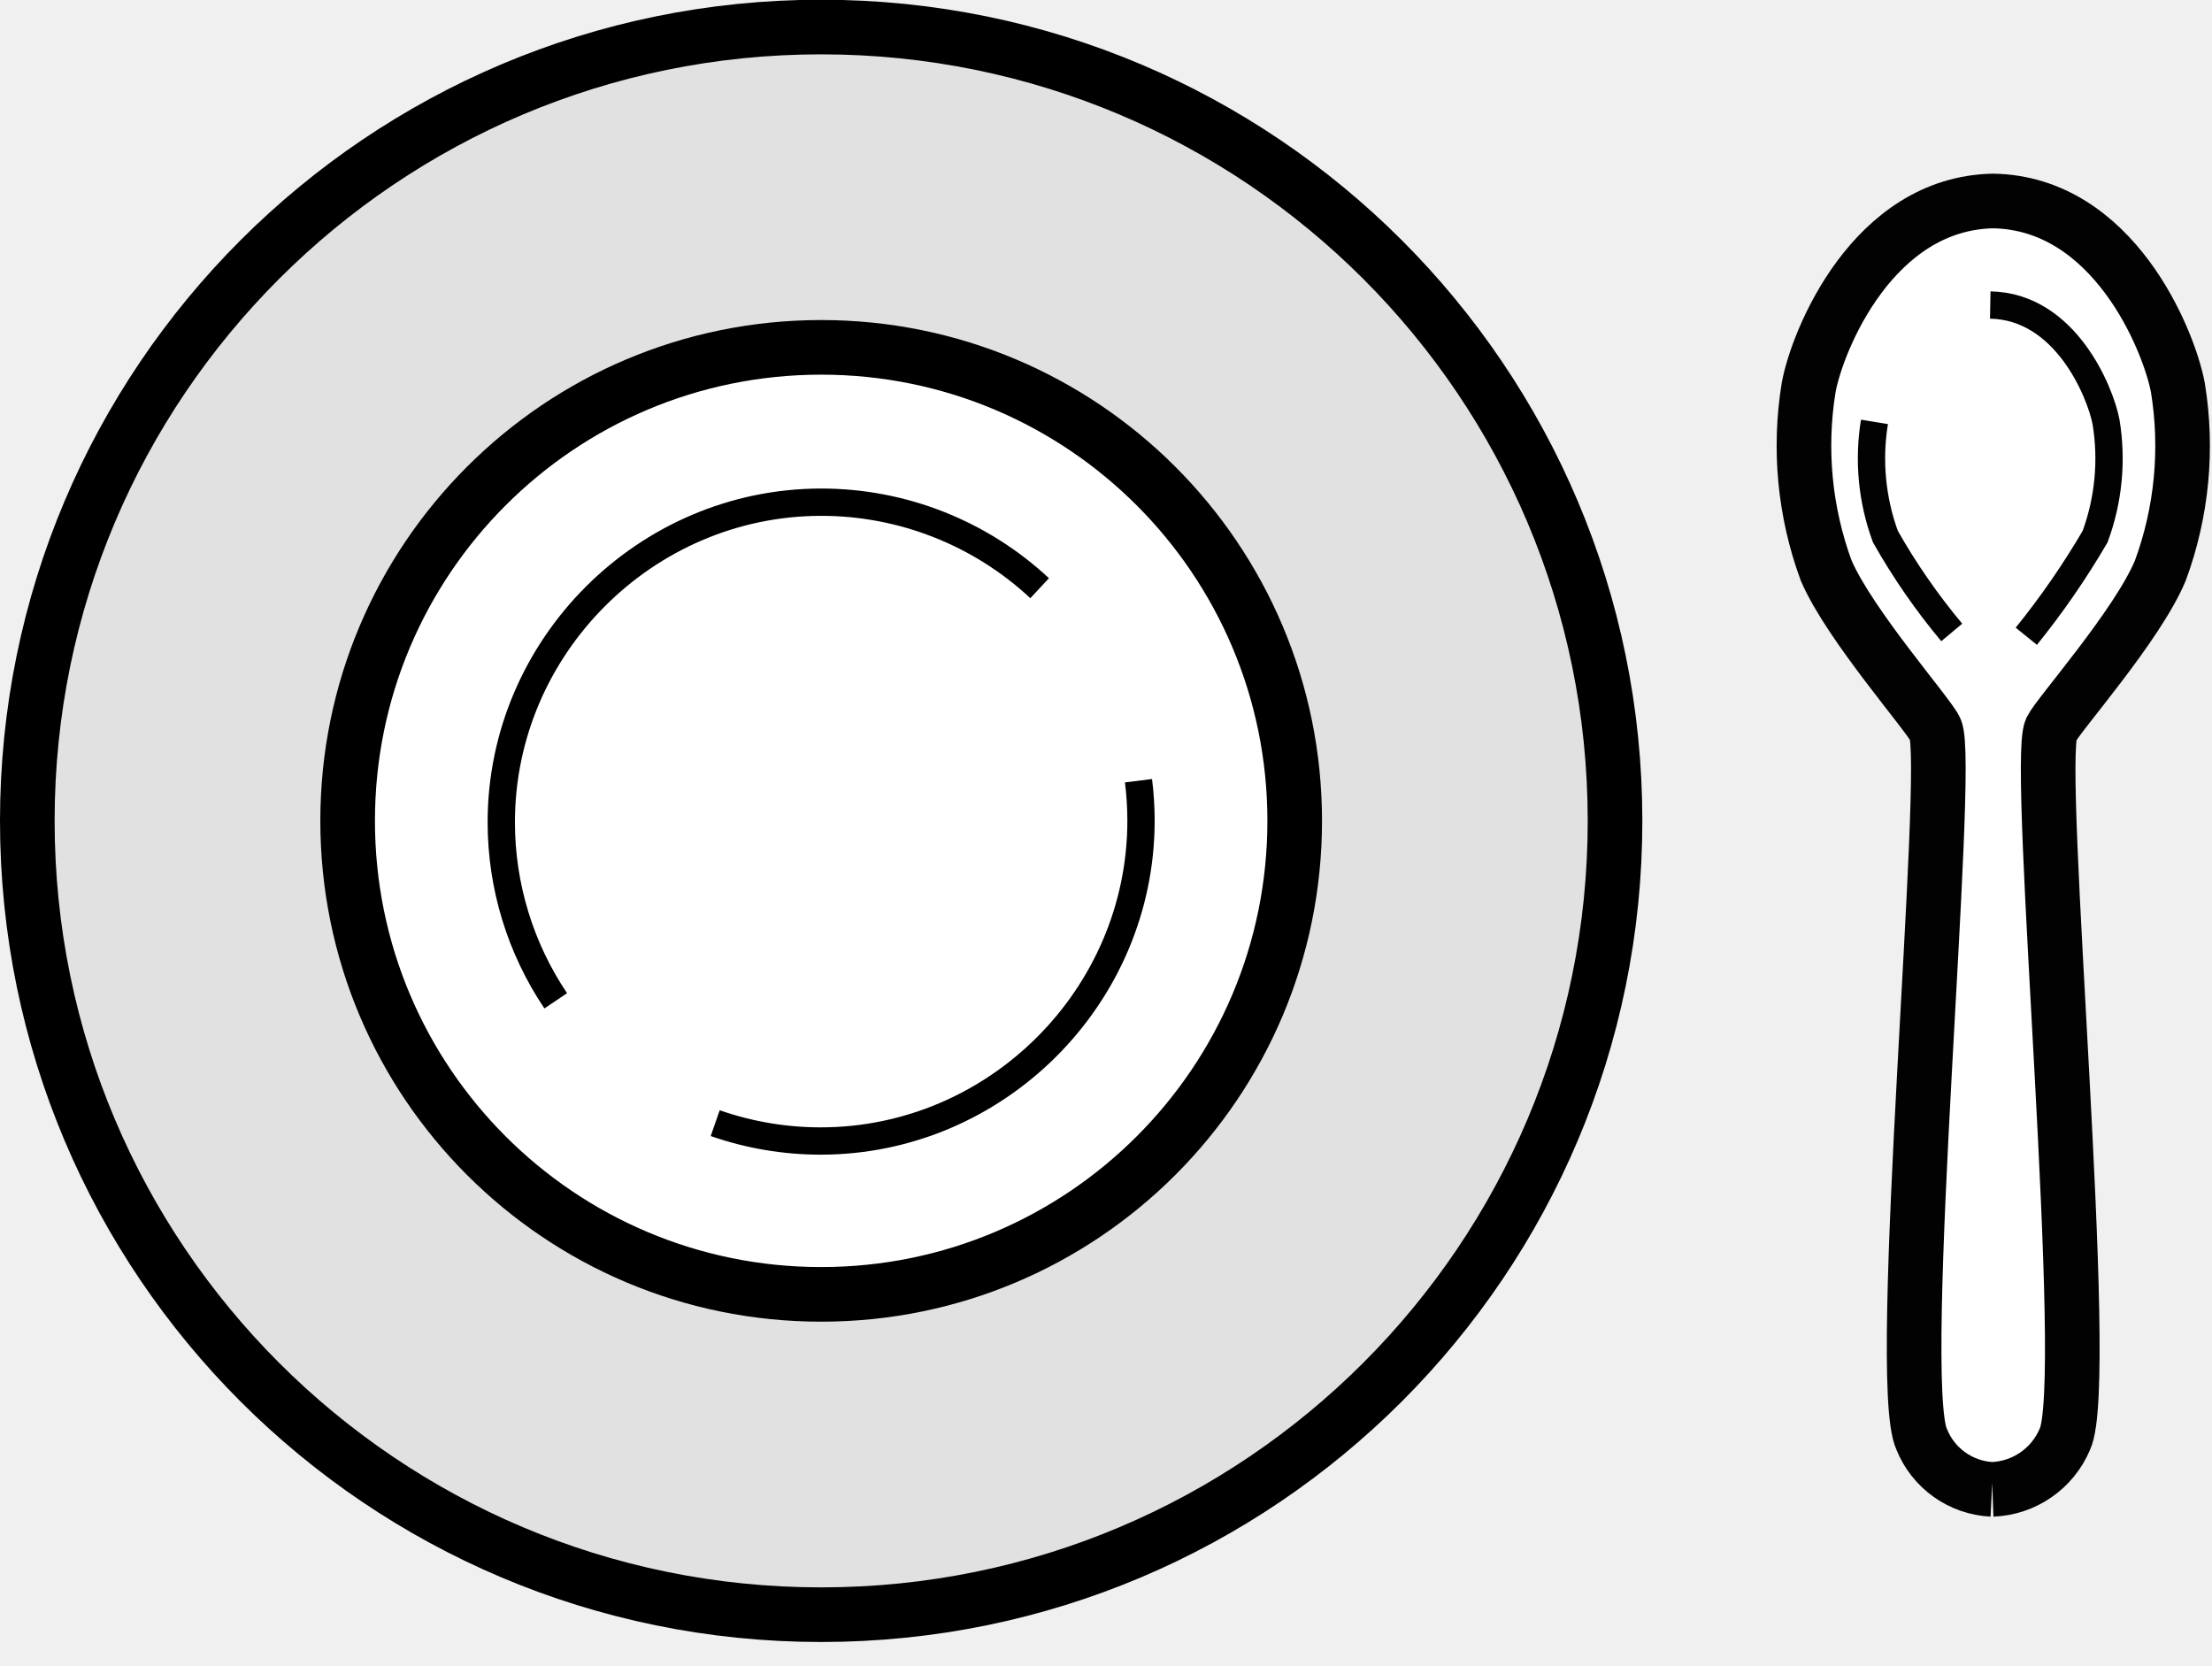
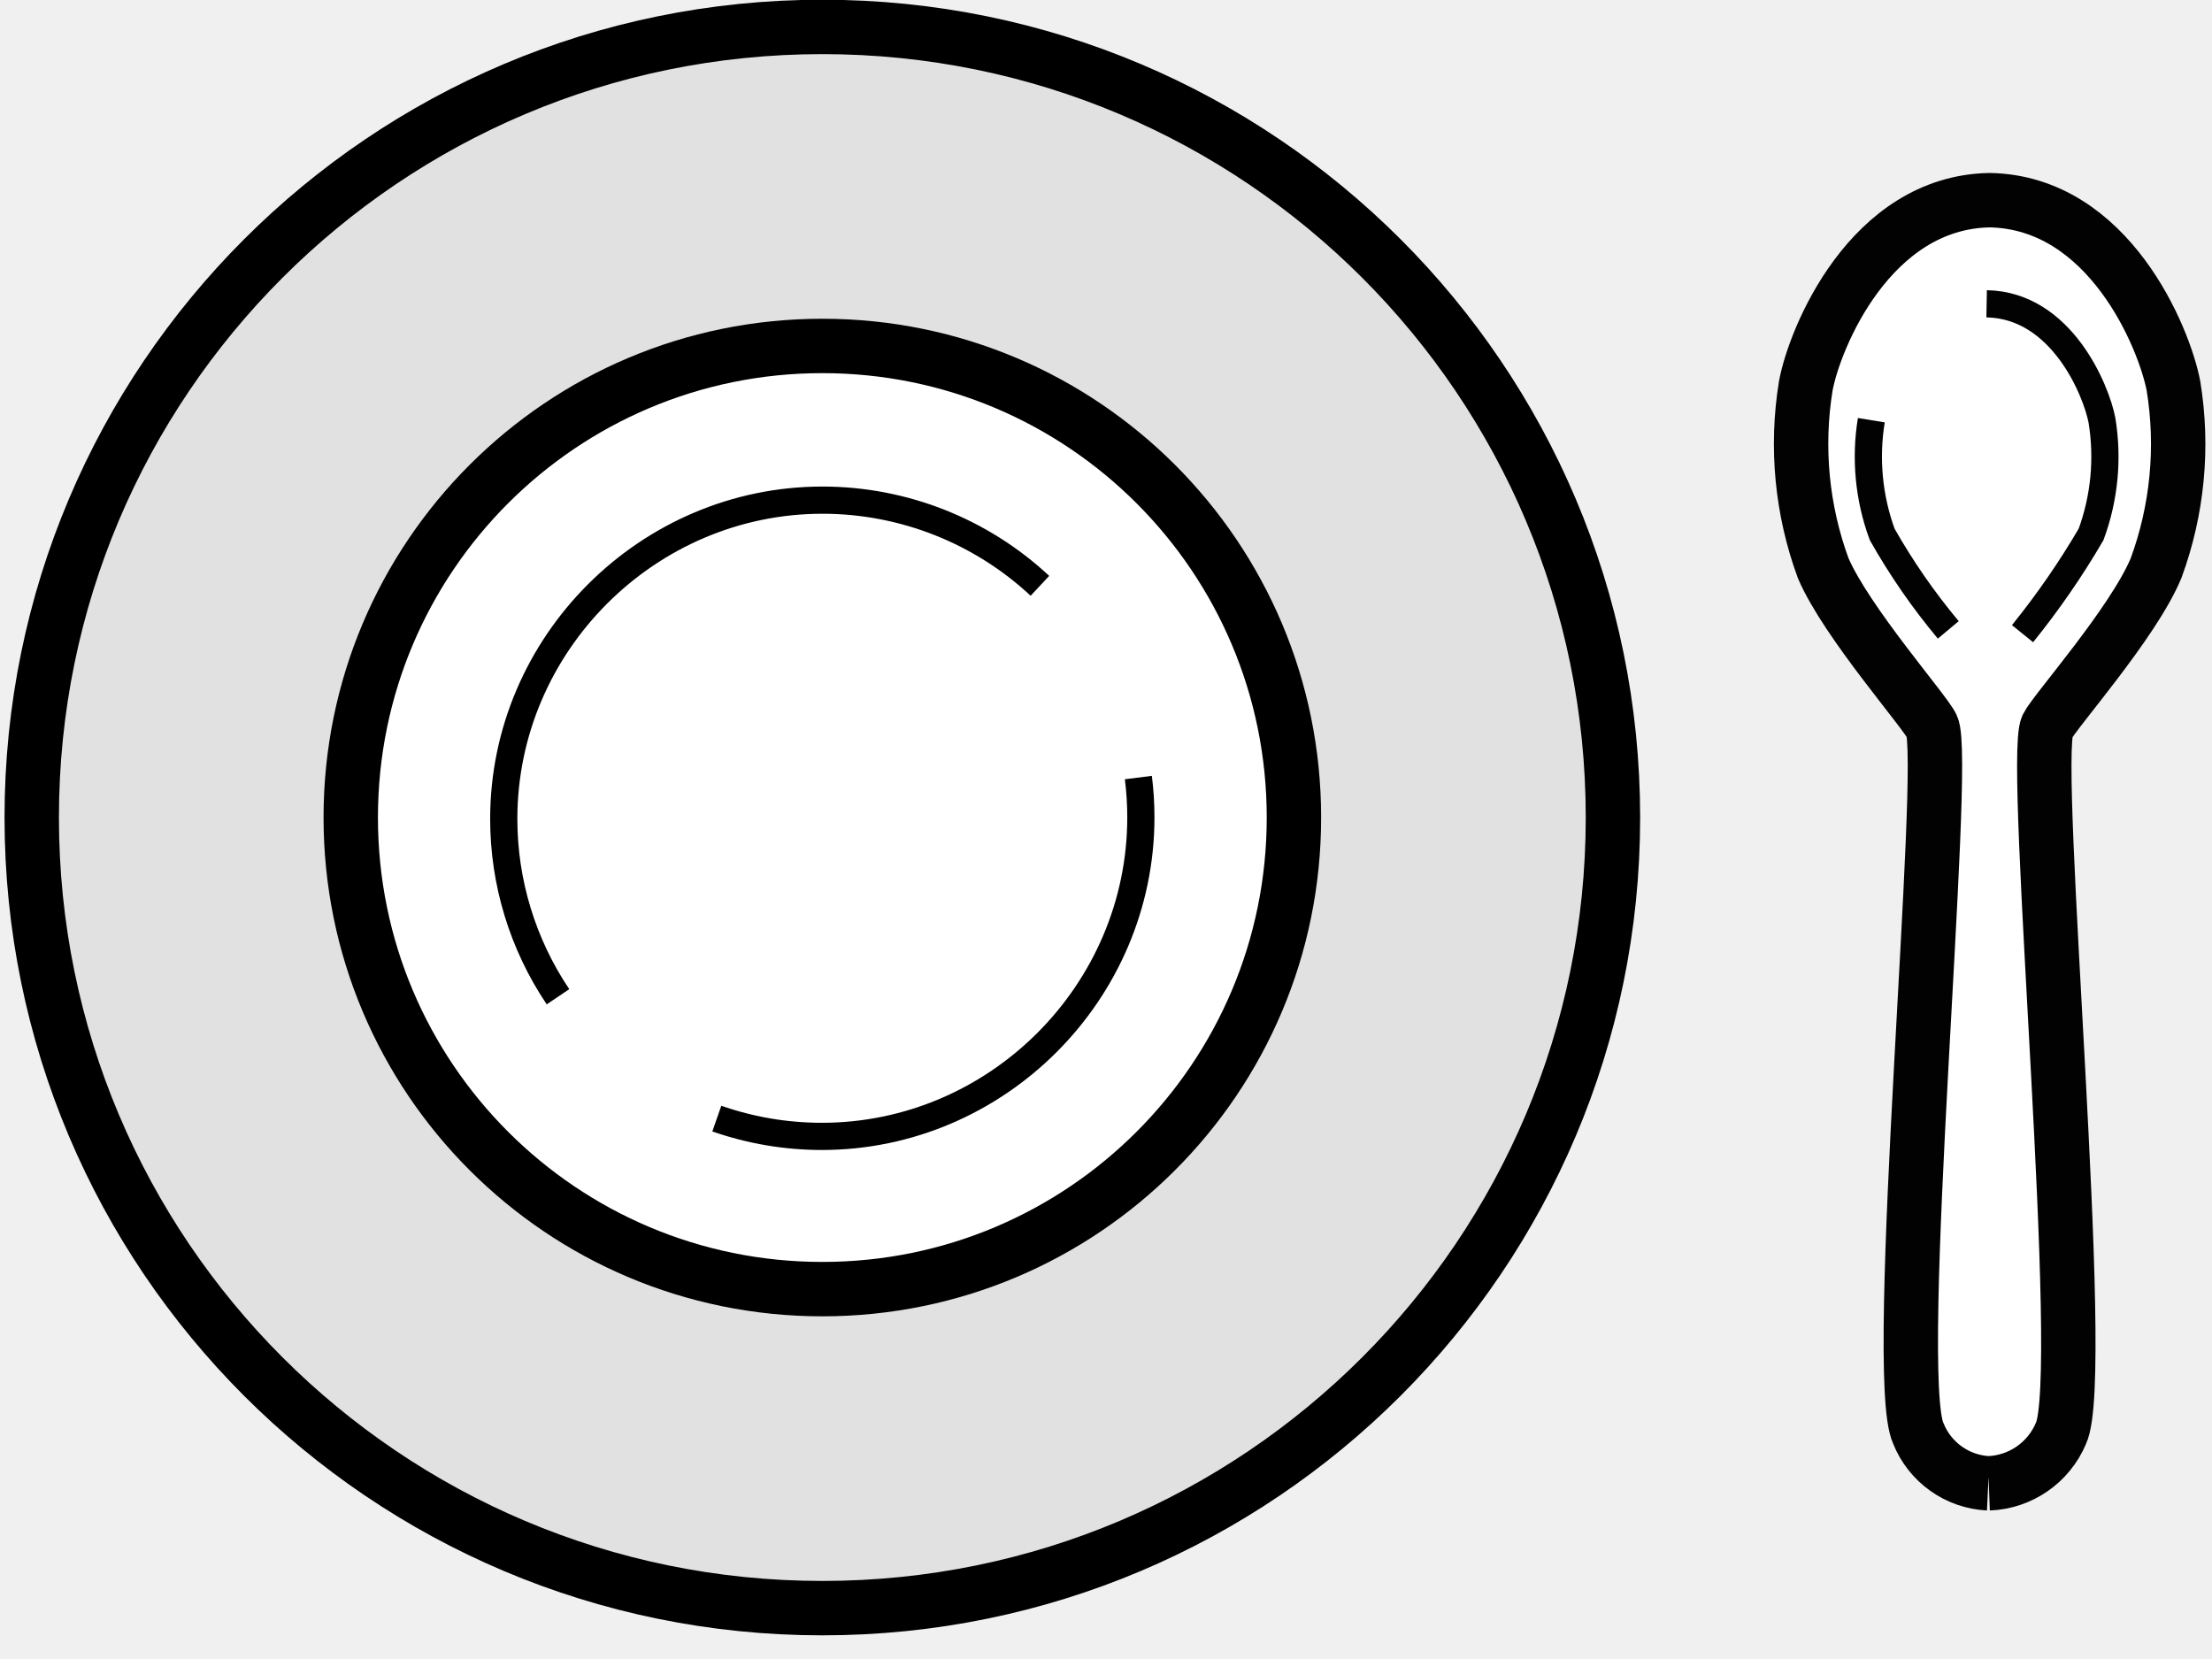
- <svg xmlns="http://www.w3.org/2000/svg" width="81" height="61" viewBox="0 0 81 61">
+ <svg xmlns="http://www.w3.org/2000/svg" width="80" height="60" viewBox="0 0 81 61">
  <circle cx="30.07" cy="30.06" r="29.07" style="fill:black;stroke-width:1px;stroke:black;mix-blend-mode:overlay;" />
  <circle cx="30.07" cy="30.06" r="29.07" style="fill:none;stroke-width:2px;stroke:black" />
  <circle cx="30.07" cy="30.06" r="17.34" style="fill:white;stroke-width:2px;stroke:black" />
  <path d="M20.35 36.65C19.05 34.717 18.356 32.44 18.356 30.11 18.356 23.681 23.646 18.39 30.076 18.39 33.042 18.39 35.901 19.517 38.07 21.54" style="fill:none;stroke-width:1px;stroke:black" />
  <path d="M41.69 28.59C41.751 29.076 41.782 29.564 41.782 30.054 41.782 36.489 36.487 41.784 30.052 41.784 28.737 41.784 27.431 41.563 26.19 41.13" style="fill:none;stroke-width:1px;stroke:black" />
  <path d="M72.96 54.54C74.122 54.496 75.157 53.781 75.61 52.71 76.61 50.63 74.51 28.02 75.11 26.71 75.38 26.16 78.27 22.91 79.11 20.89 79.898 18.749 80.118 16.441 79.75 14.19 79.42 12.45 77.39 7.44 72.99 7.36 68.59 7.44 66.55 12.45 66.23 14.19 65.864 16.441 66.084 18.749 66.87 20.89 67.73 22.89 70.62 26.16 70.87 26.71 71.47 27.98 69.36 50.58 70.37 52.71 70.794 53.768 71.801 54.485 72.94 54.54" style="fill:white;stroke-width:2px;stroke:rgb(2,2,2)" />
  <path d="M68.64 15.45C68.409 16.861 68.547 18.308 69.04 19.65 69.742 20.891 70.555 22.066 71.47 23.16" style="fill:white;stroke-width:1px;stroke:rgb(2,2,2)" />
  <path d="M74.2 23.3C75.131 22.148 75.973 20.928 76.72 19.65 77.214 18.308 77.352 16.861 77.12 15.45 76.91 14.36 75.64 11.22 72.88 11.17" style="fill:white;stroke-width:1px;stroke:rgb(2,2,2)" />
</svg>
